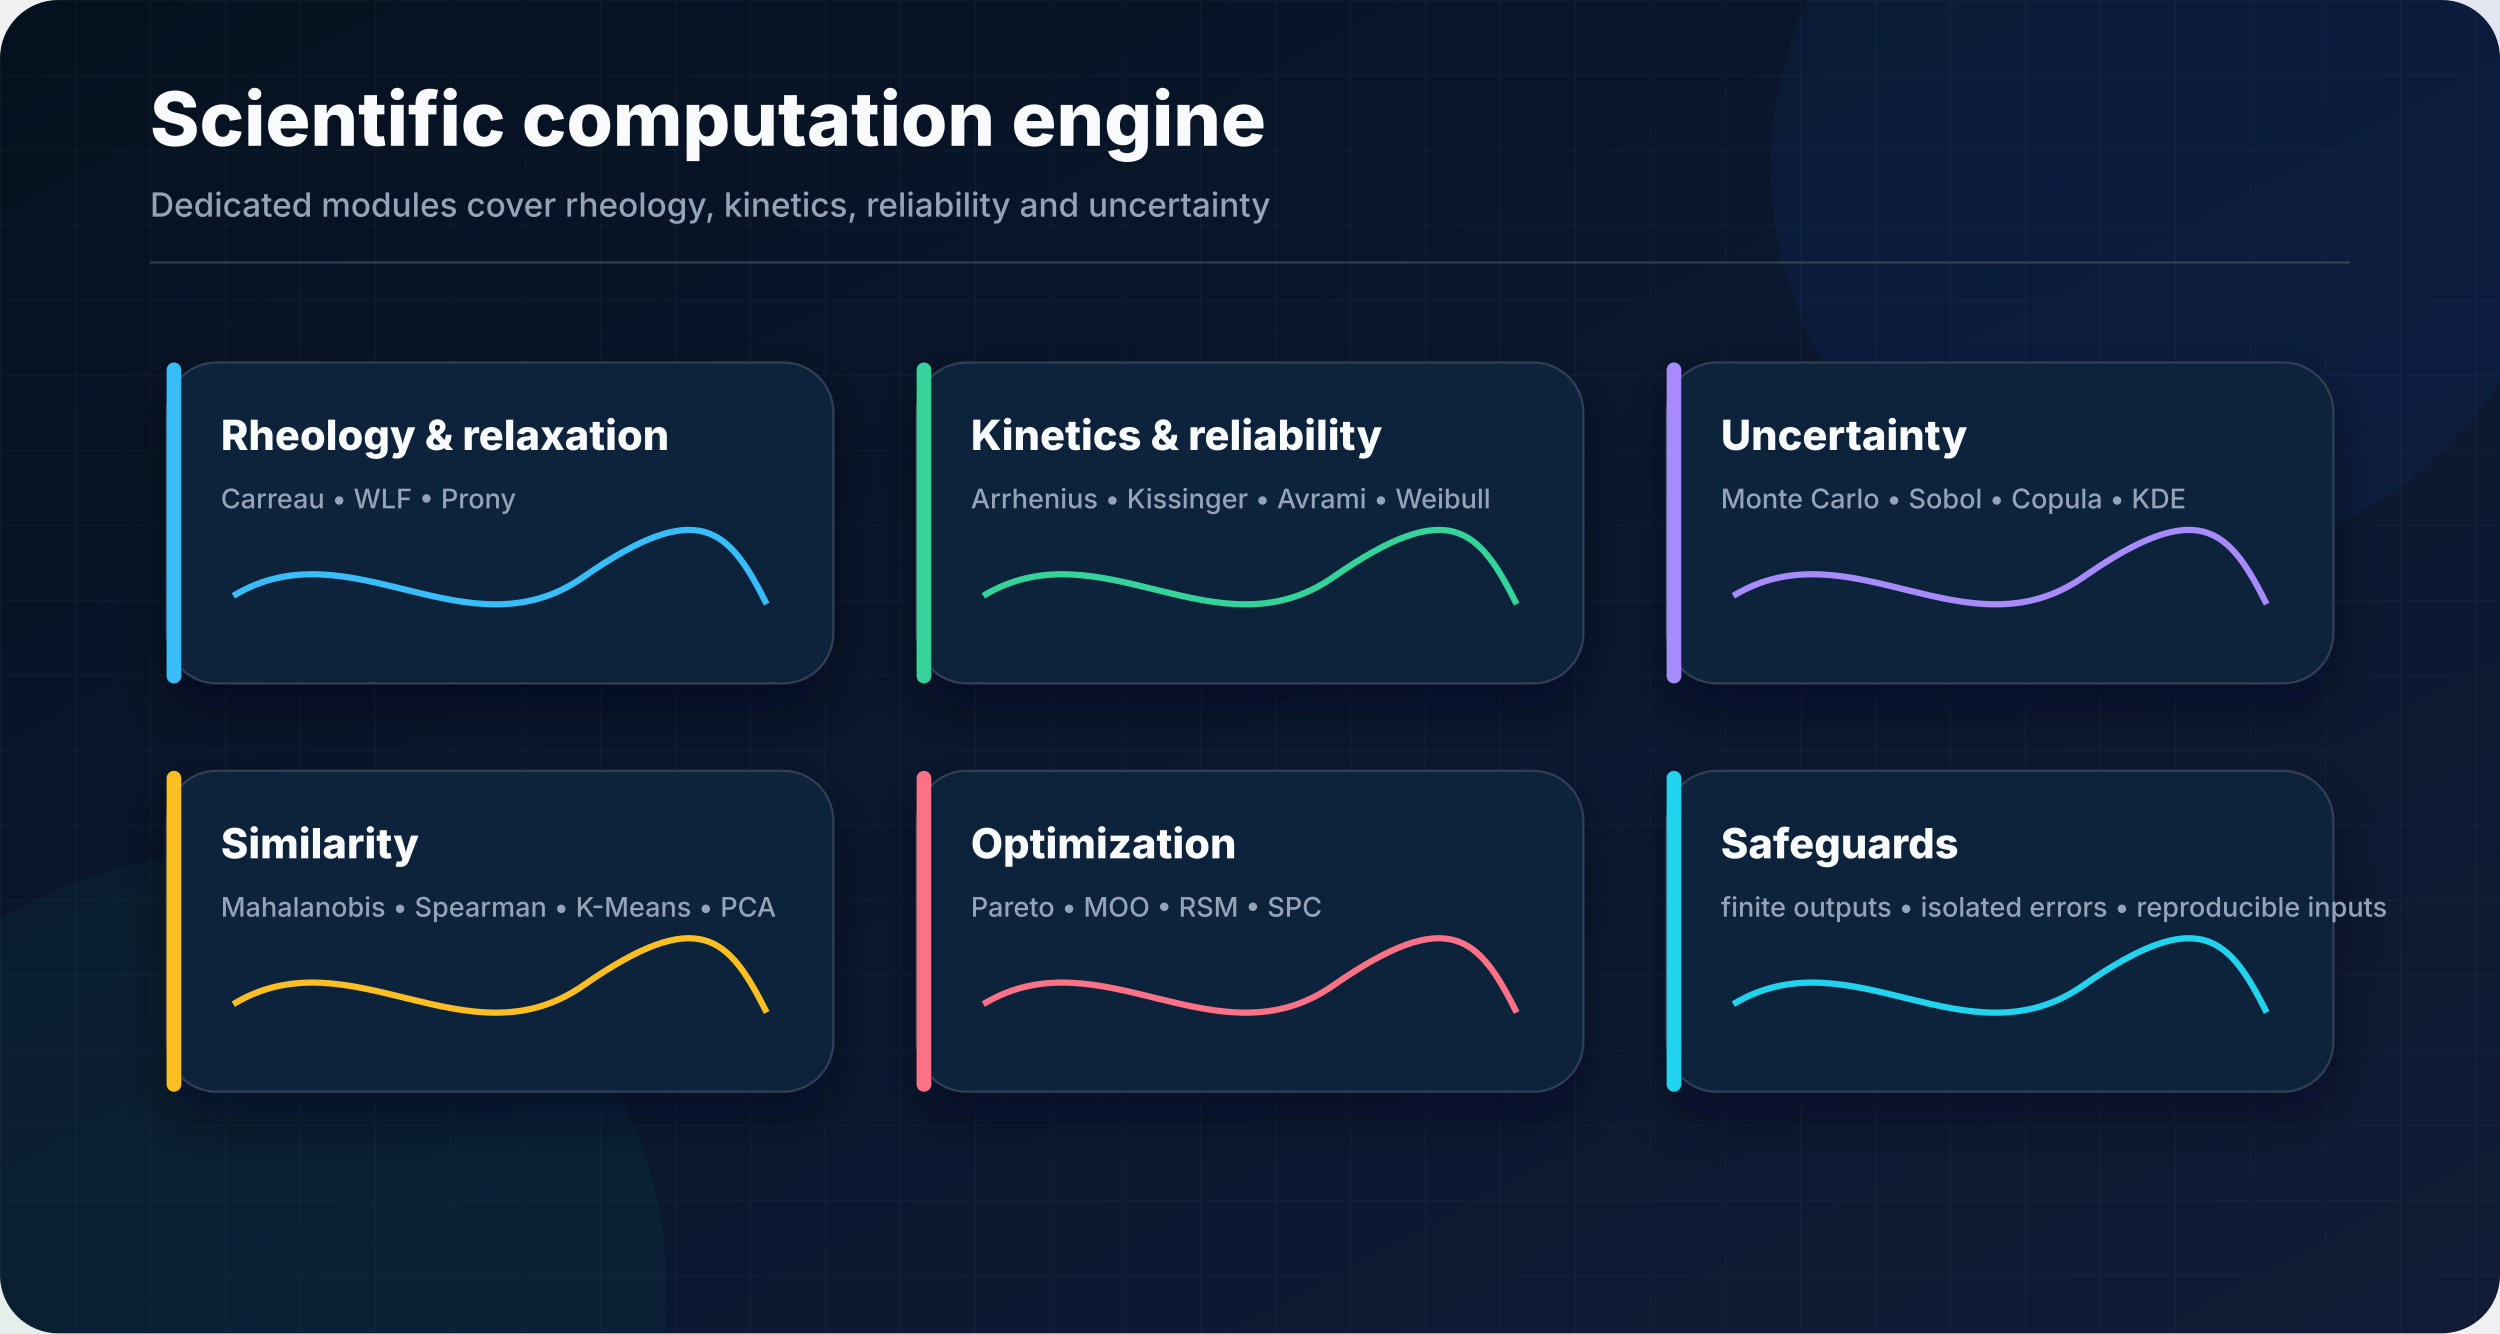
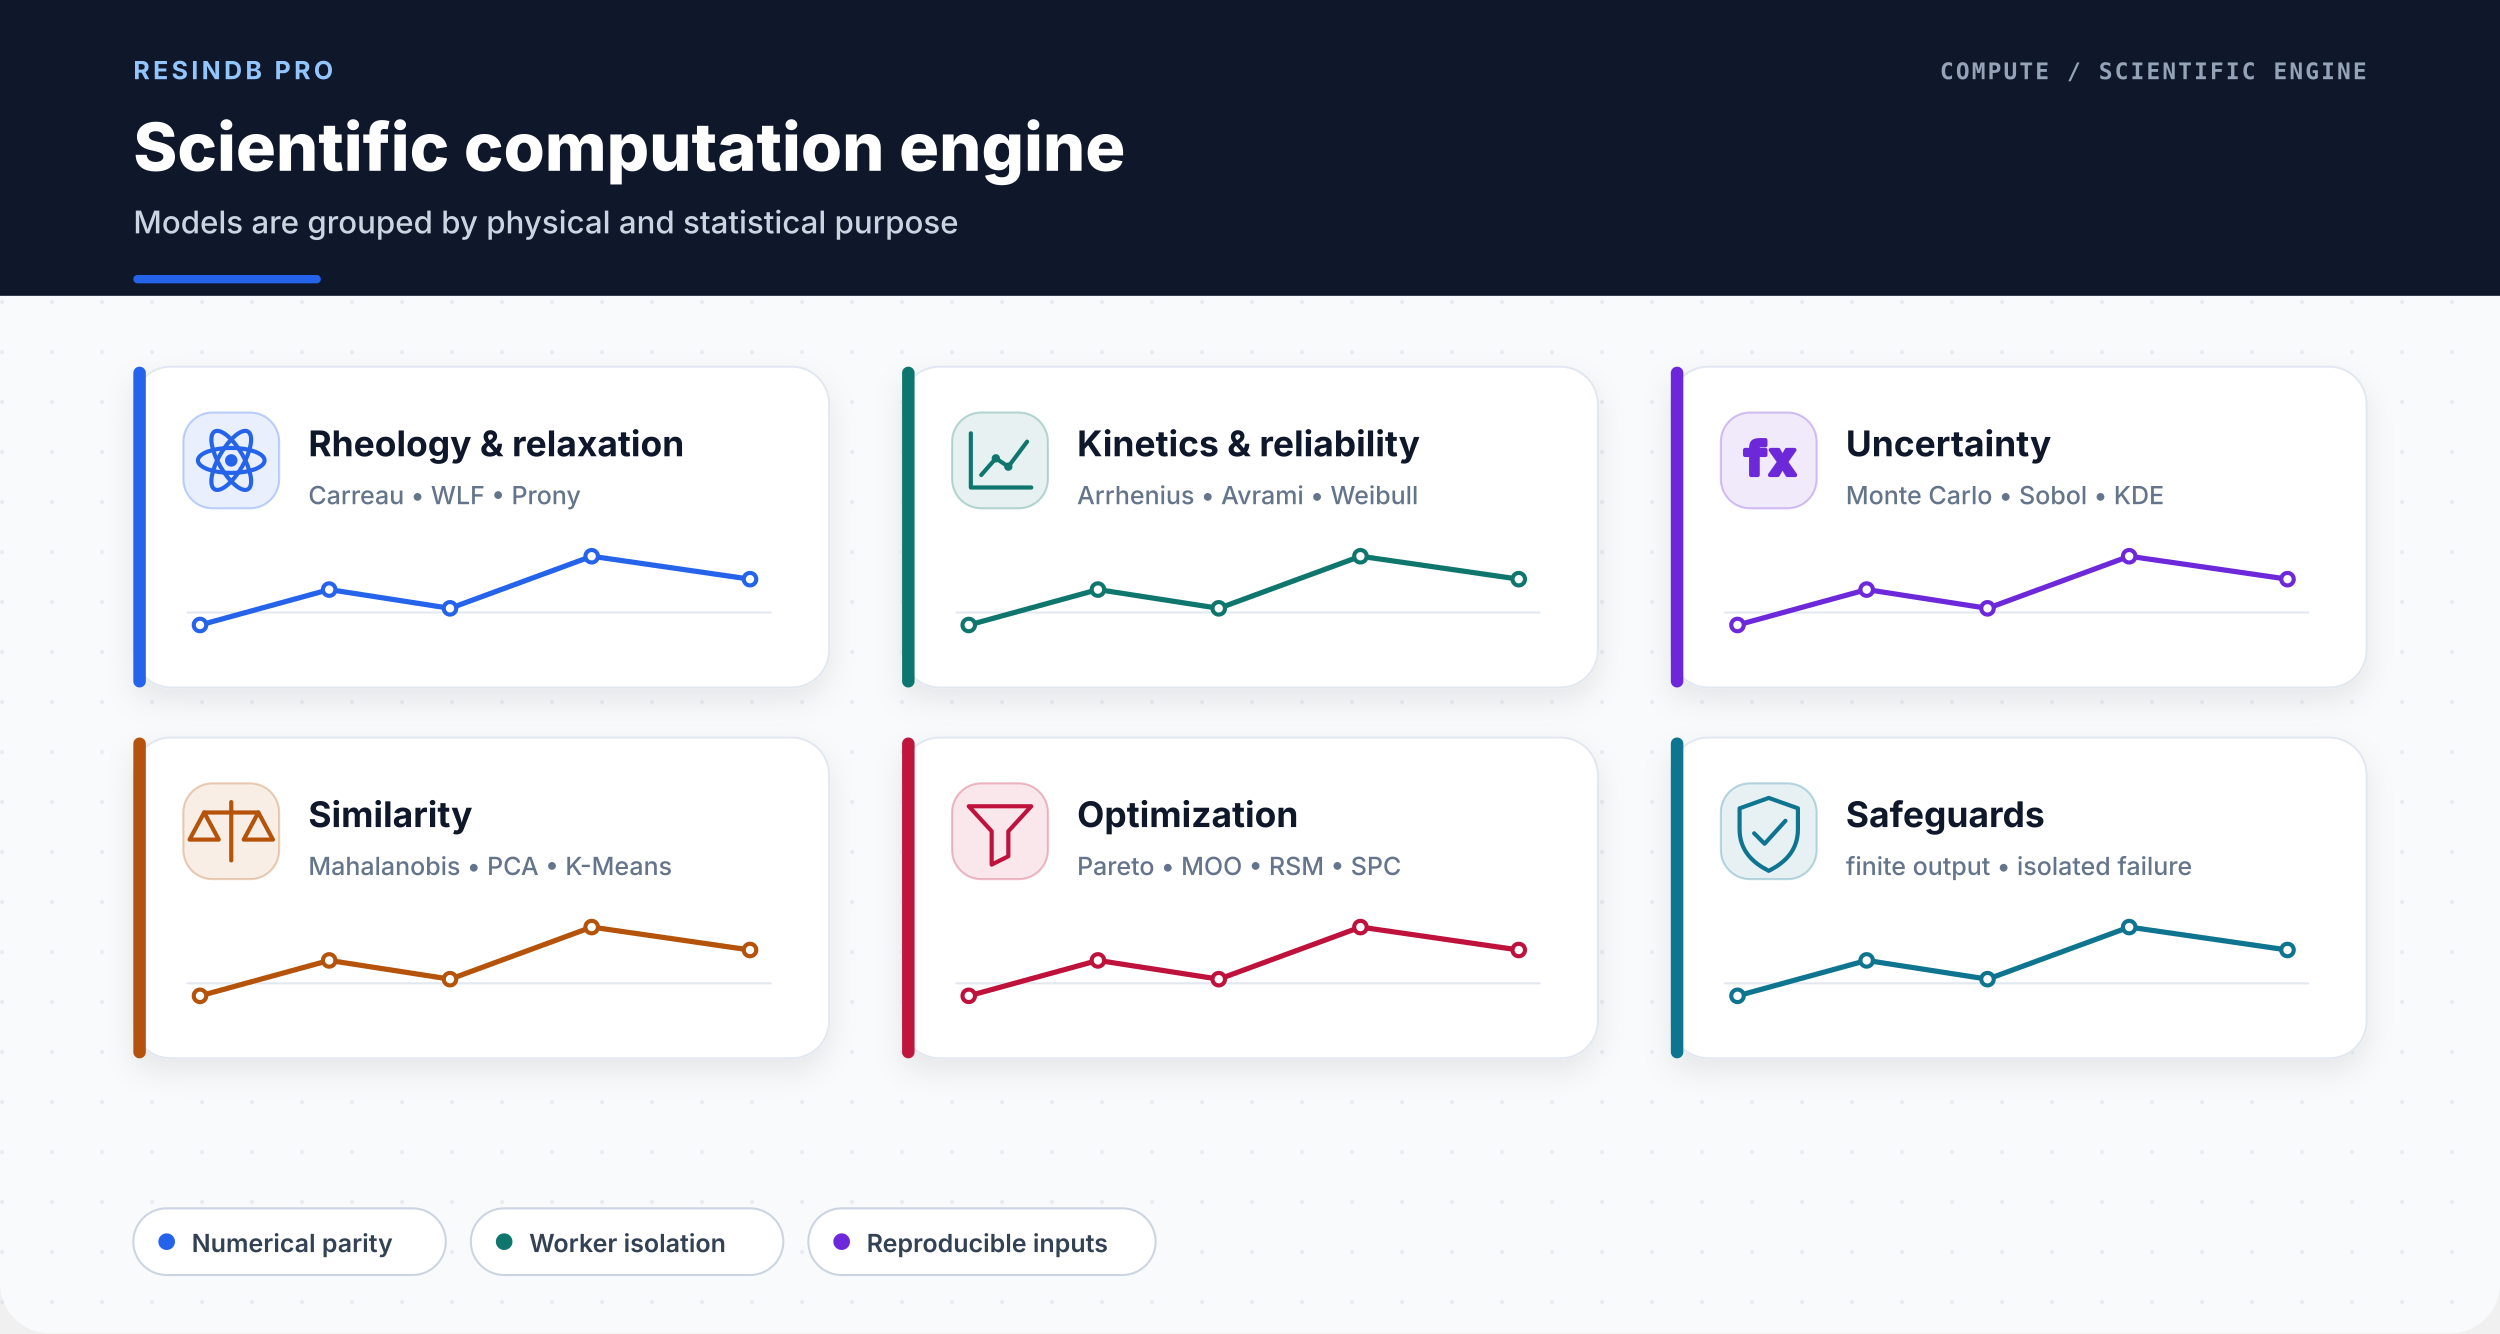
- <svg xmlns="http://www.w3.org/2000/svg" width="1200" height="640" viewBox="0 0 1200 640" role="img" aria-labelledby="science-title science-title-desc">
+ <svg xmlns="http://www.w3.org/2000/svg" width="1200" height="640" viewBox="0 0 1200 640" role="img" aria-labelledby="science-title science-title-desc" data-design-system="resindb-uiux-pro-max-v1" shape-rendering="geometricPrecision">
  <defs>
-     <linearGradient id="bg" x1="0" y1="0" x2="1" y2="1">
-       <stop offset="0" stop-color="#06111f" />
-       <stop offset=".56" stop-color="#0b1830" />
-       <stop offset="1" stop-color="#111b35" />
-     </linearGradient>
-     <linearGradient id="cyan" x1="0" y1="0" x2="1" y2="1">
-       <stop offset="0" stop-color="#22d3ee" />
-       <stop offset="1" stop-color="#2563eb" />
-     </linearGradient>
-     <linearGradient id="emerald" x1="0" y1="0" x2="1" y2="1">
-       <stop offset="0" stop-color="#34d399" />
-       <stop offset="1" stop-color="#059669" />
-     </linearGradient>
-     <filter id="shadow" x="-25%" y="-25%" width="150%" height="170%">
-       <feDropShadow dx="0" dy="12" stdDeviation="12" flood-color="#020617" flood-opacity=".46" />
+     <filter id="shadow-sm" x="-15%" y="-20%" width="130%" height="150%">
+       <feDropShadow dx="0" dy="6" stdDeviation="7" flood-color="#0F172A" flood-opacity=".08" />
    </filter>
-     <filter id="glow" x="-50%" y="-50%" width="200%" height="200%">
-       <feGaussianBlur stdDeviation="7" result="blur" />
-       <feMerge>
-         <feMergeNode in="blur" />
-         <feMergeNode in="SourceGraphic" />
-       </feMerge>
-     </filter>
-     <pattern id="grid" width="36" height="36" patternUnits="userSpaceOnUse">
-       <path d="M36 0H0V36" fill="none" stroke="#94a3b8" stroke-opacity=".055" />
+     <pattern id="dot-grid" width="24" height="24" patternUnits="userSpaceOnUse">
+       <circle cx="1" cy="1" r="1" fill="#CBD5E1" fill-opacity=".38" />
    </pattern>
-     <marker id="arrow" markerWidth="10" markerHeight="10" refX="9" refY="5" orient="auto">
-       <path d="M0 0L10 5L0 10Z" fill="#38bdf8" />
+     <marker id="arrow" markerWidth="9" markerHeight="9" refX="8" refY="4.5" orient="auto">
+       <path d="M0 0L9 4.5L0 9Z" fill="#2563EB" />
    </marker>
-     <marker id="arrow-muted" markerWidth="10" markerHeight="10" refX="9" refY="5" orient="auto">
-       <path d="M0 0L10 5L0 10Z" fill="#64748b" />
+     <marker id="arrow-muted" markerWidth="9" markerHeight="9" refX="8" refY="4.5" orient="auto">
+       <path d="M0 0L9 4.5L0 9Z" fill="#64748B" />
    </marker>
  </defs>
-   <rect width="1200" height="640" rx="28" fill="url(#bg)" />
-   <rect width="1200" height="640" rx="28" fill="url(#grid)" />
-   <circle cx="1040" cy="80" r="190" fill="#2563eb" fill-opacity=".07" />
-   <circle cx="110" cy="620" r="210" fill="#10b981" fill-opacity=".05" />
-   <text x="72" y="70" fill="#f8fafc" font-family="Inter,Segoe UI,Arial,sans-serif" font-size="36" font-weight="820" text-anchor="start">Scientific computation engine</text>
-   <text x="72" y="104" fill="#94a3b8" font-family="Inter,Segoe UI,Arial,sans-serif" font-size="16" font-weight="520" text-anchor="start">Dedicated modules cover rheology, kinetics, reliability and uncertainty</text>
-   <path d="M72 126H1128" stroke="#334155" />
-   <g filter="url(#shadow)">
-     <rect x="80" y="174" width="320" height="154" rx="24" fill="#0f213b" stroke="#334155" />
-     <rect x="80" y="174" width="7" height="154" rx="3.5" fill="#38bdf8" />
-     <text x="106" y="216" fill="#f8fafc" font-family="Inter,Segoe UI,Arial,sans-serif" font-size="20" font-weight="760" text-anchor="start">Rheology &amp; relaxation</text>
-     <text x="106" y="244" fill="#94a3b8" font-family="Inter,Segoe UI,Arial,sans-serif" font-size="13" font-weight="520" text-anchor="start">Carreau • WLF • Prony</text>
+   <rect width="1200" height="640" rx="24" fill="#F8FAFC" />
+   <rect x="0" y="142" width="1200" height="498" fill="url(#dot-grid)" />
+   <rect x="0" y="0" width="1200" height="142" fill="#0F172A" />
+   <text x="64" y="38" fill="#93C5FD" font-family="Inter,Segoe UI,Arial,sans-serif" font-size="12" font-weight="750" text-anchor="start" letter-spacing="1.6">RESINDB PRO</text>
+   <text x="64" y="82" fill="#FFFFFF" font-family="Inter,Segoe UI,Arial,sans-serif" font-size="32" font-weight="760" text-anchor="start">Scientific computation engine</text>
+   <text x="64" y="112" fill="#CBD5E1" font-family="Inter,Segoe UI,Arial,sans-serif" font-size="15" font-weight="450" text-anchor="start">Models are grouped by physical and statistical purpose</text>
+   <text x="1136" y="38" fill="#94A3B8" font-family="JetBrains Mono,SFMono-Regular,Consolas,monospace" font-size="11" font-weight="650" text-anchor="end" letter-spacing="1.0">COMPUTE / SCIENTIFIC ENGINE</text>
+   <rect x="64" y="132" width="90" height="4" rx="2" fill="#2563EB" />
+   <g filter="url(#shadow-sm)">
+     <rect x="64" y="176" width="334" height="154" rx="18" fill="#FFFFFF" stroke="#E2E8F0" />
+     <rect x="64" y="176" width="6" height="154" rx="3" fill="#2563EB" />
  </g>
-   <path d="M112 286C168 252,224 316,280 277S350 254,368 290" fill="none" stroke="#38bdf8" stroke-width="3" />
-   <g filter="url(#shadow)">
-     <rect x="440" y="174" width="320" height="154" rx="24" fill="#0f213b" stroke="#334155" />
-     <rect x="440" y="174" width="7" height="154" rx="3.5" fill="#34d399" />
-     <text x="466" y="216" fill="#f8fafc" font-family="Inter,Segoe UI,Arial,sans-serif" font-size="20" font-weight="760" text-anchor="start">Kinetics &amp; reliability</text>
-     <text x="466" y="244" fill="#94a3b8" font-family="Inter,Segoe UI,Arial,sans-serif" font-size="13" font-weight="520" text-anchor="start">Arrhenius • Kissinger • Avrami • Weibull</text>
+   <rect x="88" y="198" width="46" height="46" rx="14" fill="#2563EB" fill-opacity=".10" stroke="#2563EB" stroke-opacity=".28" />
+   <g fill="none" stroke="#2563EB" stroke-width="2" stroke-linecap="round" stroke-linejoin="round">
+     <ellipse cx="111.0" cy="221.0" rx="16" ry="6" />
+     <ellipse cx="111.0" cy="221.0" rx="16" ry="6" transform="rotate(60 111.0 221.0)" />
+     <ellipse cx="111.0" cy="221.0" rx="16" ry="6" transform="rotate(120 111.0 221.0)" />
+     <circle cx="111.0" cy="221.0" r="3" fill="#2563EB" stroke="none" />
  </g>
-   <path d="M472 286C528 252,584 316,640 277S710 254,728 290" fill="none" stroke="#34d399" stroke-width="3" />
-   <g filter="url(#shadow)">
-     <rect x="800" y="174" width="320" height="154" rx="24" fill="#0f213b" stroke="#334155" />
-     <rect x="800" y="174" width="7" height="154" rx="3.5" fill="#a78bfa" />
-     <text x="826" y="216" fill="#f8fafc" font-family="Inter,Segoe UI,Arial,sans-serif" font-size="20" font-weight="760" text-anchor="start">Uncertainty</text>
-     <text x="826" y="244" fill="#94a3b8" font-family="Inter,Segoe UI,Arial,sans-serif" font-size="13" font-weight="520" text-anchor="start">Monte Carlo • Sobol • Copula • KDE</text>
+   <text x="148" y="219" fill="#0F172A" font-family="Inter,Segoe UI,Arial,sans-serif" font-size="17" font-weight="720" text-anchor="start">Rheology &amp; relaxation</text>
+   <text x="148" y="242" fill="#64748B" font-family="Inter,Segoe UI,Arial,sans-serif" font-size="12" font-weight="500" text-anchor="start">Carreau • WLF • Prony</text>
+   <path d="M90 294L370 294" fill="none" stroke="#E2E8F0" stroke-width="1" stroke-linecap="round" />
+   <path d="M96 300L158 283L216 292L284 267L360 278" fill="none" stroke="#2563EB" stroke-width="2.5" stroke-linecap="round" stroke-linejoin="round" />
+   <circle cx="96" cy="300" r="3" fill="#FFFFFF" stroke="#2563EB" stroke-width="2" />
+   <circle cx="158" cy="283" r="3" fill="#FFFFFF" stroke="#2563EB" stroke-width="2" />
+   <circle cx="216" cy="292" r="3" fill="#FFFFFF" stroke="#2563EB" stroke-width="2" />
+   <circle cx="284" cy="267" r="3" fill="#FFFFFF" stroke="#2563EB" stroke-width="2" />
+   <circle cx="360" cy="278" r="3" fill="#FFFFFF" stroke="#2563EB" stroke-width="2" />
+   <g filter="url(#shadow-sm)">
+     <rect x="433" y="176" width="334" height="154" rx="18" fill="#FFFFFF" stroke="#E2E8F0" />
+     <rect x="433" y="176" width="6" height="154" rx="3" fill="#0F766E" />
  </g>
-   <path d="M832 286C888 252,944 316,1000 277S1070 254,1088 290" fill="none" stroke="#a78bfa" stroke-width="3" />
-   <g filter="url(#shadow)">
-     <rect x="80" y="370" width="320" height="154" rx="24" fill="#0f213b" stroke="#334155" />
-     <rect x="80" y="370" width="7" height="154" rx="3.5" fill="#fbbf24" />
-     <text x="106" y="412" fill="#f8fafc" font-family="Inter,Segoe UI,Arial,sans-serif" font-size="20" font-weight="760" text-anchor="start">Similarity</text>
-     <text x="106" y="440" fill="#94a3b8" font-family="Inter,Segoe UI,Arial,sans-serif" font-size="13" font-weight="520" text-anchor="start">Mahalanobis • Spearman • K-Means • PCA</text>
+   <rect x="457" y="198" width="46" height="46" rx="14" fill="#0F766E" fill-opacity=".10" stroke="#0F766E" stroke-opacity=".28" />
+   <g fill="none" stroke="#0F766E" stroke-width="2" stroke-linecap="round" stroke-linejoin="round">
+     <path d="M466.0 234.0V208.0M466.0 234.0H495.0" />
+     <path d="M471.0 228.0l7-8 6 4 9-12" />
+     <circle cx="478.0" cy="220.0" r="2" fill="#0F766E" stroke="none" />
+     <circle cx="484.0" cy="224.0" r="2" fill="#0F766E" stroke="none" />
  </g>
-   <path d="M112 482C168 448,224 512,280 473S350 450,368 486" fill="none" stroke="#fbbf24" stroke-width="3" />
-   <g filter="url(#shadow)">
-     <rect x="440" y="370" width="320" height="154" rx="24" fill="#0f213b" stroke="#334155" />
-     <rect x="440" y="370" width="7" height="154" rx="3.5" fill="#fb7185" />
-     <text x="466" y="412" fill="#f8fafc" font-family="Inter,Segoe UI,Arial,sans-serif" font-size="20" font-weight="760" text-anchor="start">Optimization</text>
-     <text x="466" y="440" fill="#94a3b8" font-family="Inter,Segoe UI,Arial,sans-serif" font-size="13" font-weight="520" text-anchor="start">Pareto • MOO • RSM • SPC</text>
+   <text x="517" y="219" fill="#0F172A" font-family="Inter,Segoe UI,Arial,sans-serif" font-size="17" font-weight="720" text-anchor="start">Kinetics &amp; reliability</text>
+   <text x="517" y="242" fill="#64748B" font-family="Inter,Segoe UI,Arial,sans-serif" font-size="12" font-weight="500" text-anchor="start">Arrhenius • Avrami • Weibull</text>
+   <path d="M459 294L739 294" fill="none" stroke="#E2E8F0" stroke-width="1" stroke-linecap="round" />
+   <path d="M465 300L527 283L585 292L653 267L729 278" fill="none" stroke="#0F766E" stroke-width="2.5" stroke-linecap="round" stroke-linejoin="round" />
+   <circle cx="465" cy="300" r="3" fill="#FFFFFF" stroke="#0F766E" stroke-width="2" />
+   <circle cx="527" cy="283" r="3" fill="#FFFFFF" stroke="#0F766E" stroke-width="2" />
+   <circle cx="585" cy="292" r="3" fill="#FFFFFF" stroke="#0F766E" stroke-width="2" />
+   <circle cx="653" cy="267" r="3" fill="#FFFFFF" stroke="#0F766E" stroke-width="2" />
+   <circle cx="729" cy="278" r="3" fill="#FFFFFF" stroke="#0F766E" stroke-width="2" />
+   <g filter="url(#shadow-sm)">
+     <rect x="802" y="176" width="334" height="154" rx="18" fill="#FFFFFF" stroke="#E2E8F0" />
+     <rect x="802" y="176" width="6" height="154" rx="3" fill="#6D28D9" />
  </g>
-   <path d="M472 482C528 448,584 512,640 473S710 450,728 486" fill="none" stroke="#fb7185" stroke-width="3" />
-   <g filter="url(#shadow)">
-     <rect x="800" y="370" width="320" height="154" rx="24" fill="#0f213b" stroke="#334155" />
-     <rect x="800" y="370" width="7" height="154" rx="3.5" fill="#22d3ee" />
-     <text x="826" y="412" fill="#f8fafc" font-family="Inter,Segoe UI,Arial,sans-serif" font-size="20" font-weight="760" text-anchor="start">Safeguards</text>
-     <text x="826" y="440" fill="#94a3b8" font-family="Inter,Segoe UI,Arial,sans-serif" font-size="13" font-weight="520" text-anchor="start">finite outputs • isolated errors • reproducible inputs</text>
+   <rect x="826" y="198" width="46" height="46" rx="14" fill="#6D28D9" fill-opacity=".10" stroke="#6D28D9" stroke-opacity=".28" />
+   <g fill="none" stroke="#6D28D9" stroke-width="2" stroke-linecap="round" stroke-linejoin="round">
+     <text x="849.0" y="228.0" fill="#6D28D9" font-family="JetBrains Mono,SFMono-Regular,Consolas,monospace" font-size="22" font-weight="750" text-anchor="middle">fx</text>
  </g>
-   <path d="M832 482C888 448,944 512,1000 473S1070 450,1088 486" fill="none" stroke="#22d3ee" stroke-width="3" />
+   <text x="886" y="219" fill="#0F172A" font-family="Inter,Segoe UI,Arial,sans-serif" font-size="17" font-weight="720" text-anchor="start">Uncertainty</text>
+   <text x="886" y="242" fill="#64748B" font-family="Inter,Segoe UI,Arial,sans-serif" font-size="12" font-weight="500" text-anchor="start">Monte Carlo • Sobol • KDE</text>
+   <path d="M828 294L1108 294" fill="none" stroke="#E2E8F0" stroke-width="1" stroke-linecap="round" />
+   <path d="M834 300L896 283L954 292L1022 267L1098 278" fill="none" stroke="#6D28D9" stroke-width="2.5" stroke-linecap="round" stroke-linejoin="round" />
+   <circle cx="834" cy="300" r="3" fill="#FFFFFF" stroke="#6D28D9" stroke-width="2" />
+   <circle cx="896" cy="283" r="3" fill="#FFFFFF" stroke="#6D28D9" stroke-width="2" />
+   <circle cx="954" cy="292" r="3" fill="#FFFFFF" stroke="#6D28D9" stroke-width="2" />
+   <circle cx="1022" cy="267" r="3" fill="#FFFFFF" stroke="#6D28D9" stroke-width="2" />
+   <circle cx="1098" cy="278" r="3" fill="#FFFFFF" stroke="#6D28D9" stroke-width="2" />
+   <g filter="url(#shadow-sm)">
+     <rect x="64" y="354" width="334" height="154" rx="18" fill="#FFFFFF" stroke="#E2E8F0" />
+     <rect x="64" y="354" width="6" height="154" rx="3" fill="#B45309" />
+   </g>
+   <rect x="88" y="376" width="46" height="46" rx="14" fill="#B45309" fill-opacity=".10" stroke="#B45309" stroke-opacity=".28" />
+   <g fill="none" stroke="#B45309" stroke-width="2" stroke-linecap="round" stroke-linejoin="round">
+     <path d="M111.0 385.0v28M98.0 390.0h26" />
+     <path d="M98.0 390.0l-7 13h14zM124.0 390.0l-7 13h14z" />
+   </g>
+   <text x="148" y="397" fill="#0F172A" font-family="Inter,Segoe UI,Arial,sans-serif" font-size="17" font-weight="720" text-anchor="start">Similarity</text>
+   <text x="148" y="420" fill="#64748B" font-family="Inter,Segoe UI,Arial,sans-serif" font-size="12" font-weight="500" text-anchor="start">Mahalanobis • PCA • K-Means</text>
+   <path d="M90 472L370 472" fill="none" stroke="#E2E8F0" stroke-width="1" stroke-linecap="round" />
+   <path d="M96 478L158 461L216 470L284 445L360 456" fill="none" stroke="#B45309" stroke-width="2.5" stroke-linecap="round" stroke-linejoin="round" />
+   <circle cx="96" cy="478" r="3" fill="#FFFFFF" stroke="#B45309" stroke-width="2" />
+   <circle cx="158" cy="461" r="3" fill="#FFFFFF" stroke="#B45309" stroke-width="2" />
+   <circle cx="216" cy="470" r="3" fill="#FFFFFF" stroke="#B45309" stroke-width="2" />
+   <circle cx="284" cy="445" r="3" fill="#FFFFFF" stroke="#B45309" stroke-width="2" />
+   <circle cx="360" cy="456" r="3" fill="#FFFFFF" stroke="#B45309" stroke-width="2" />
+   <g filter="url(#shadow-sm)">
+     <rect x="433" y="354" width="334" height="154" rx="18" fill="#FFFFFF" stroke="#E2E8F0" />
+     <rect x="433" y="354" width="6" height="154" rx="3" fill="#BE123C" />
+   </g>
+   <rect x="457" y="376" width="46" height="46" rx="14" fill="#BE123C" fill-opacity=".10" stroke="#BE123C" stroke-opacity=".28" />
+   <g fill="none" stroke="#BE123C" stroke-width="2" stroke-linecap="round" stroke-linejoin="round">
+     <path d="M465.0 387.0h30l-11 12v12l-8 4v-16z" />
+   </g>
+   <text x="517" y="397" fill="#0F172A" font-family="Inter,Segoe UI,Arial,sans-serif" font-size="17" font-weight="720" text-anchor="start">Optimization</text>
+   <text x="517" y="420" fill="#64748B" font-family="Inter,Segoe UI,Arial,sans-serif" font-size="12" font-weight="500" text-anchor="start">Pareto • MOO • RSM • SPC</text>
+   <path d="M459 472L739 472" fill="none" stroke="#E2E8F0" stroke-width="1" stroke-linecap="round" />
+   <path d="M465 478L527 461L585 470L653 445L729 456" fill="none" stroke="#BE123C" stroke-width="2.5" stroke-linecap="round" stroke-linejoin="round" />
+   <circle cx="465" cy="478" r="3" fill="#FFFFFF" stroke="#BE123C" stroke-width="2" />
+   <circle cx="527" cy="461" r="3" fill="#FFFFFF" stroke="#BE123C" stroke-width="2" />
+   <circle cx="585" cy="470" r="3" fill="#FFFFFF" stroke="#BE123C" stroke-width="2" />
+   <circle cx="653" cy="445" r="3" fill="#FFFFFF" stroke="#BE123C" stroke-width="2" />
+   <circle cx="729" cy="456" r="3" fill="#FFFFFF" stroke="#BE123C" stroke-width="2" />
+   <g filter="url(#shadow-sm)">
+     <rect x="802" y="354" width="334" height="154" rx="18" fill="#FFFFFF" stroke="#E2E8F0" />
+     <rect x="802" y="354" width="6" height="154" rx="3" fill="#0E7490" />
+   </g>
+   <rect x="826" y="376" width="46" height="46" rx="14" fill="#0E7490" fill-opacity=".10" stroke="#0E7490" stroke-opacity=".28" />
+   <g fill="none" stroke="#0E7490" stroke-width="2" stroke-linecap="round" stroke-linejoin="round">
+     <path d="M849.0 383.0l14 5v10c0 10-6 16-14 20-8-4-14-10-14-20v-10z" />
+     <path d="M842.0 400.0l5 5 10-11" />
+   </g>
+   <text x="886" y="397" fill="#0F172A" font-family="Inter,Segoe UI,Arial,sans-serif" font-size="17" font-weight="720" text-anchor="start">Safeguards</text>
+   <text x="886" y="420" fill="#64748B" font-family="Inter,Segoe UI,Arial,sans-serif" font-size="12" font-weight="500" text-anchor="start">finite output • isolated failure</text>
+   <path d="M828 472L1108 472" fill="none" stroke="#E2E8F0" stroke-width="1" stroke-linecap="round" />
+   <path d="M834 478L896 461L954 470L1022 445L1098 456" fill="none" stroke="#0E7490" stroke-width="2.5" stroke-linecap="round" stroke-linejoin="round" />
+   <circle cx="834" cy="478" r="3" fill="#FFFFFF" stroke="#0E7490" stroke-width="2" />
+   <circle cx="896" cy="461" r="3" fill="#FFFFFF" stroke="#0E7490" stroke-width="2" />
+   <circle cx="954" cy="470" r="3" fill="#FFFFFF" stroke="#0E7490" stroke-width="2" />
+   <circle cx="1022" cy="445" r="3" fill="#FFFFFF" stroke="#0E7490" stroke-width="2" />
+   <circle cx="1098" cy="456" r="3" fill="#FFFFFF" stroke="#0E7490" stroke-width="2" />
+   <rect x="64" y="580" width="150" height="32" rx="16" fill="#FFFFFF" stroke="#CBD5E1" />
+   <circle cx="80" cy="596" r="4" fill="#2563EB" />
+   <text x="92" y="601" fill="#334155" font-family="Inter,Segoe UI,Arial,sans-serif" font-size="12" font-weight="600" text-anchor="start">Numerical parity</text>
+   <rect x="226" y="580" width="150" height="32" rx="16" fill="#FFFFFF" stroke="#CBD5E1" />
+   <circle cx="242" cy="596" r="4" fill="#0F766E" />
+   <text x="254" y="601" fill="#334155" font-family="Inter,Segoe UI,Arial,sans-serif" font-size="12" font-weight="600" text-anchor="start">Worker isolation</text>
+   <rect x="388" y="580" width="166.7" height="32" rx="16" fill="#FFFFFF" stroke="#CBD5E1" />
+   <circle cx="404" cy="596" r="4" fill="#6D28D9" />
+   <text x="416" y="601" fill="#334155" font-family="Inter,Segoe UI,Arial,sans-serif" font-size="12" font-weight="600" text-anchor="start">Reproducible inputs</text>
</svg>
